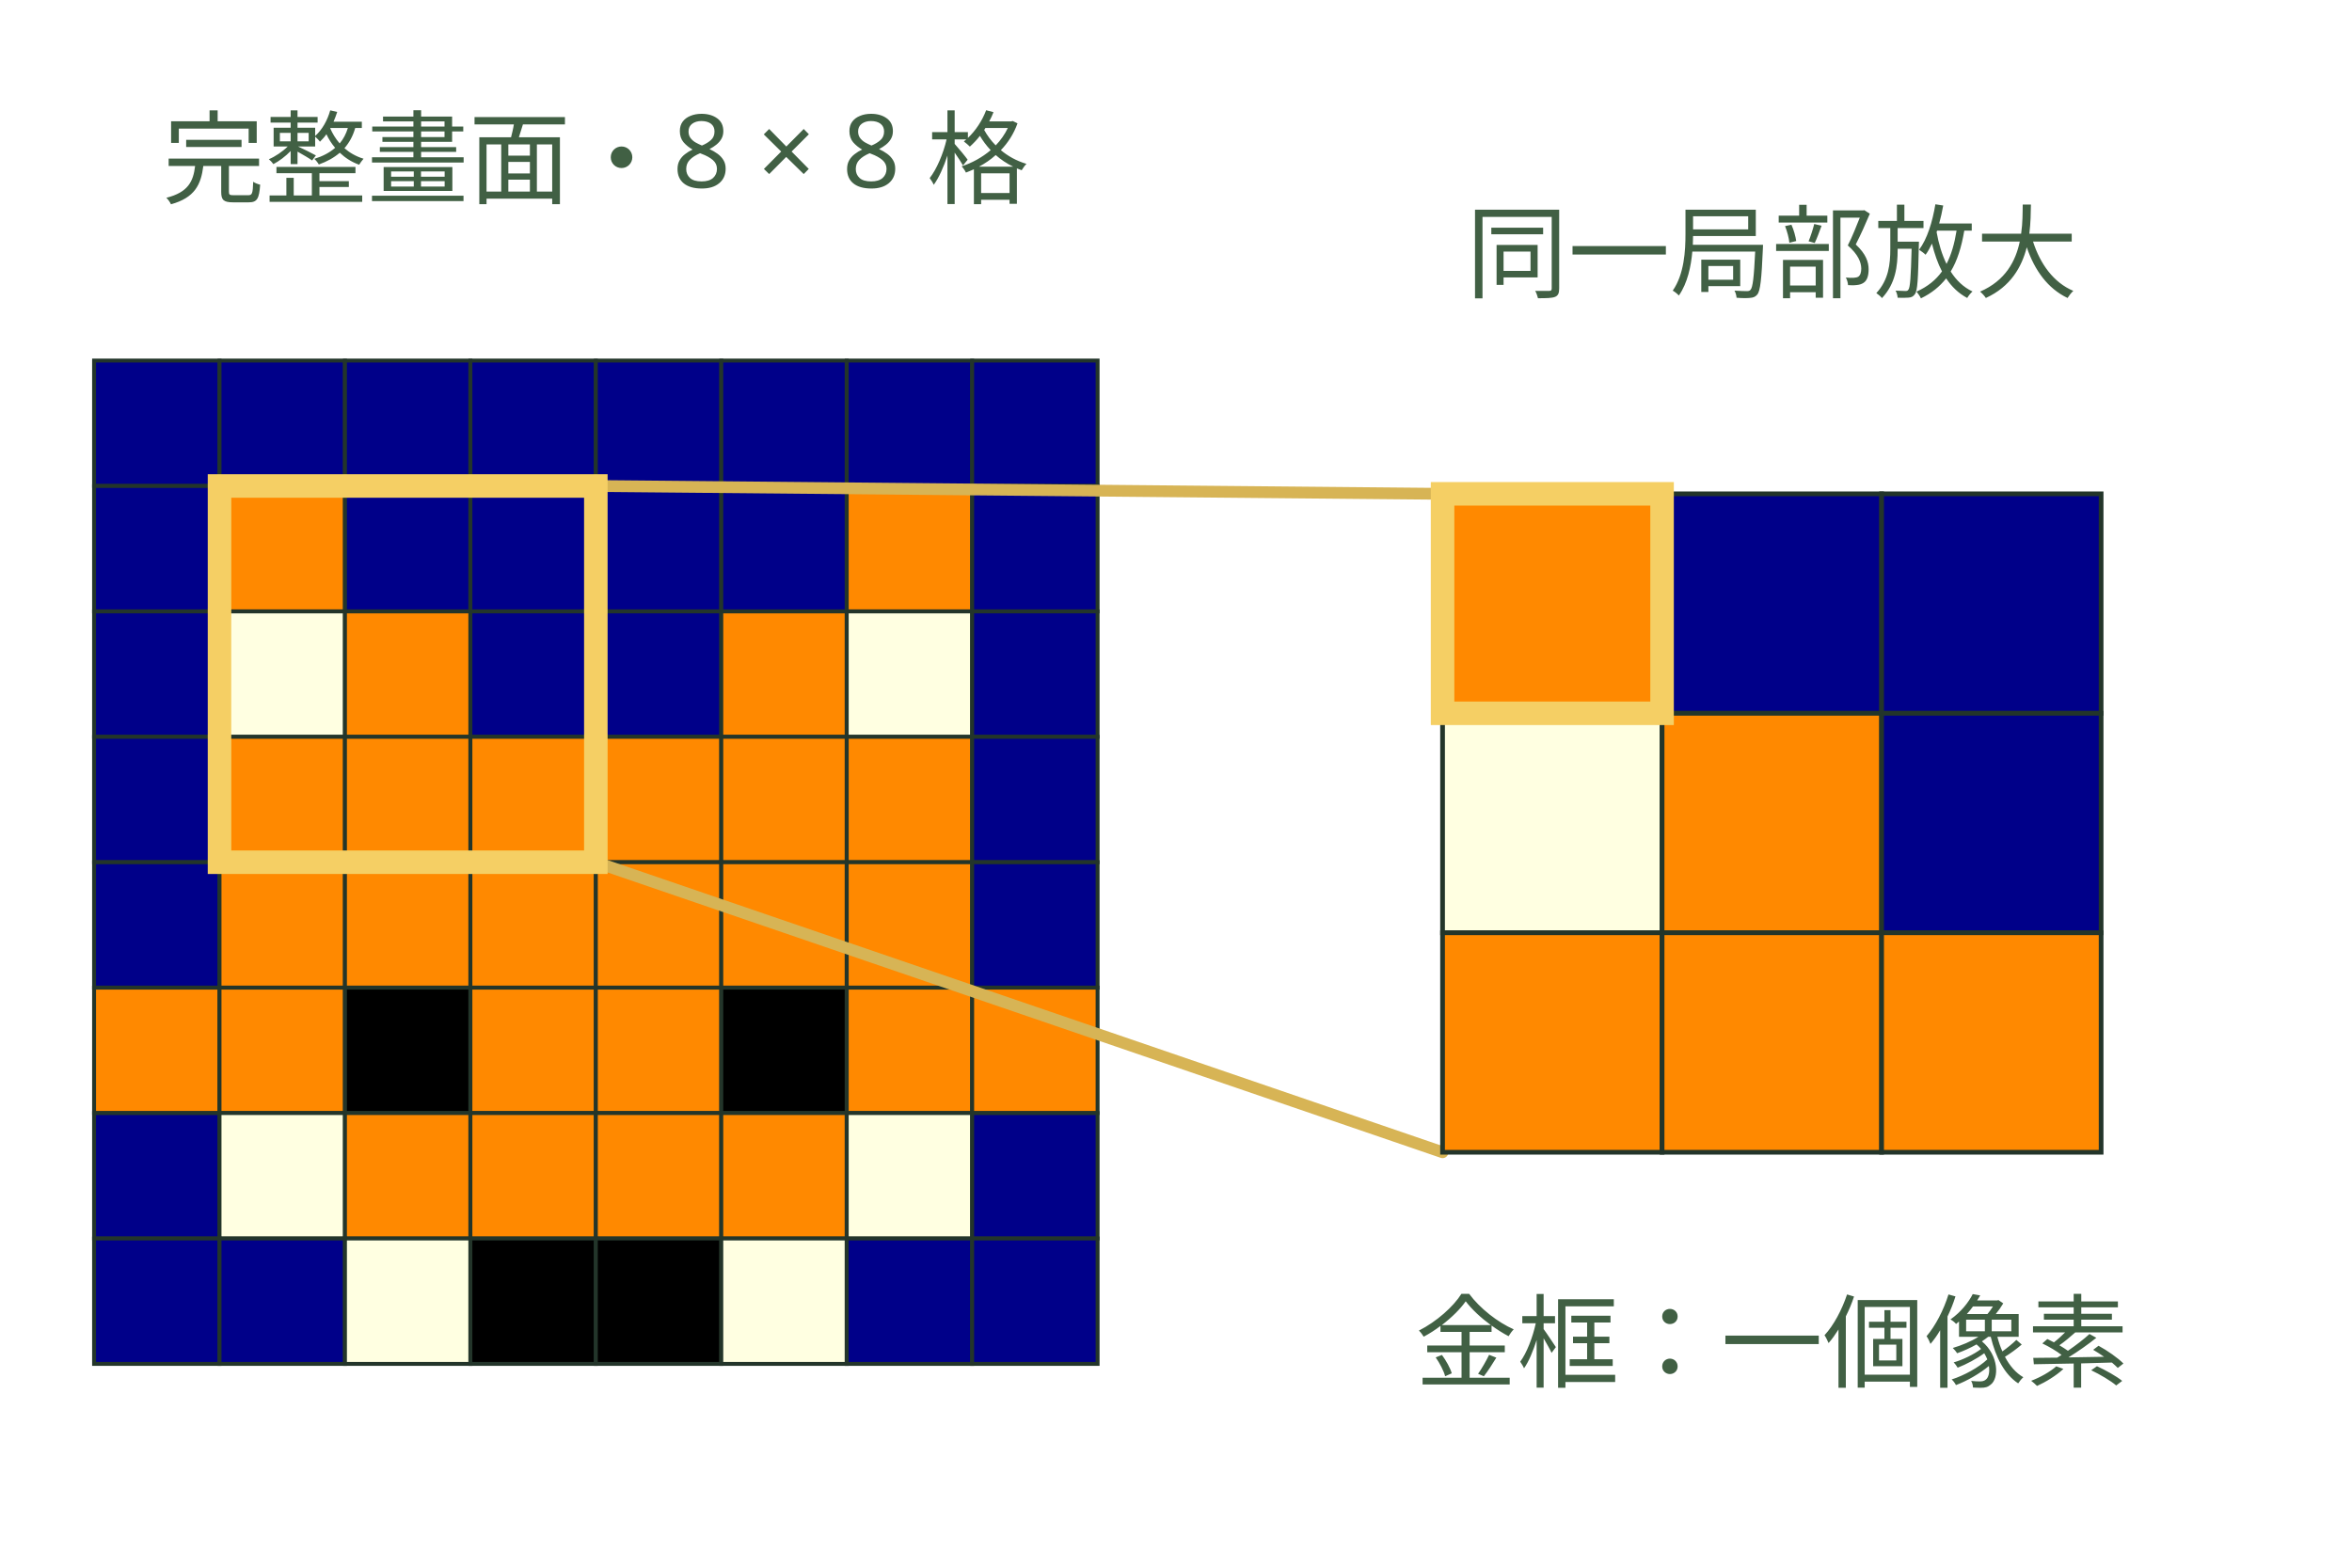
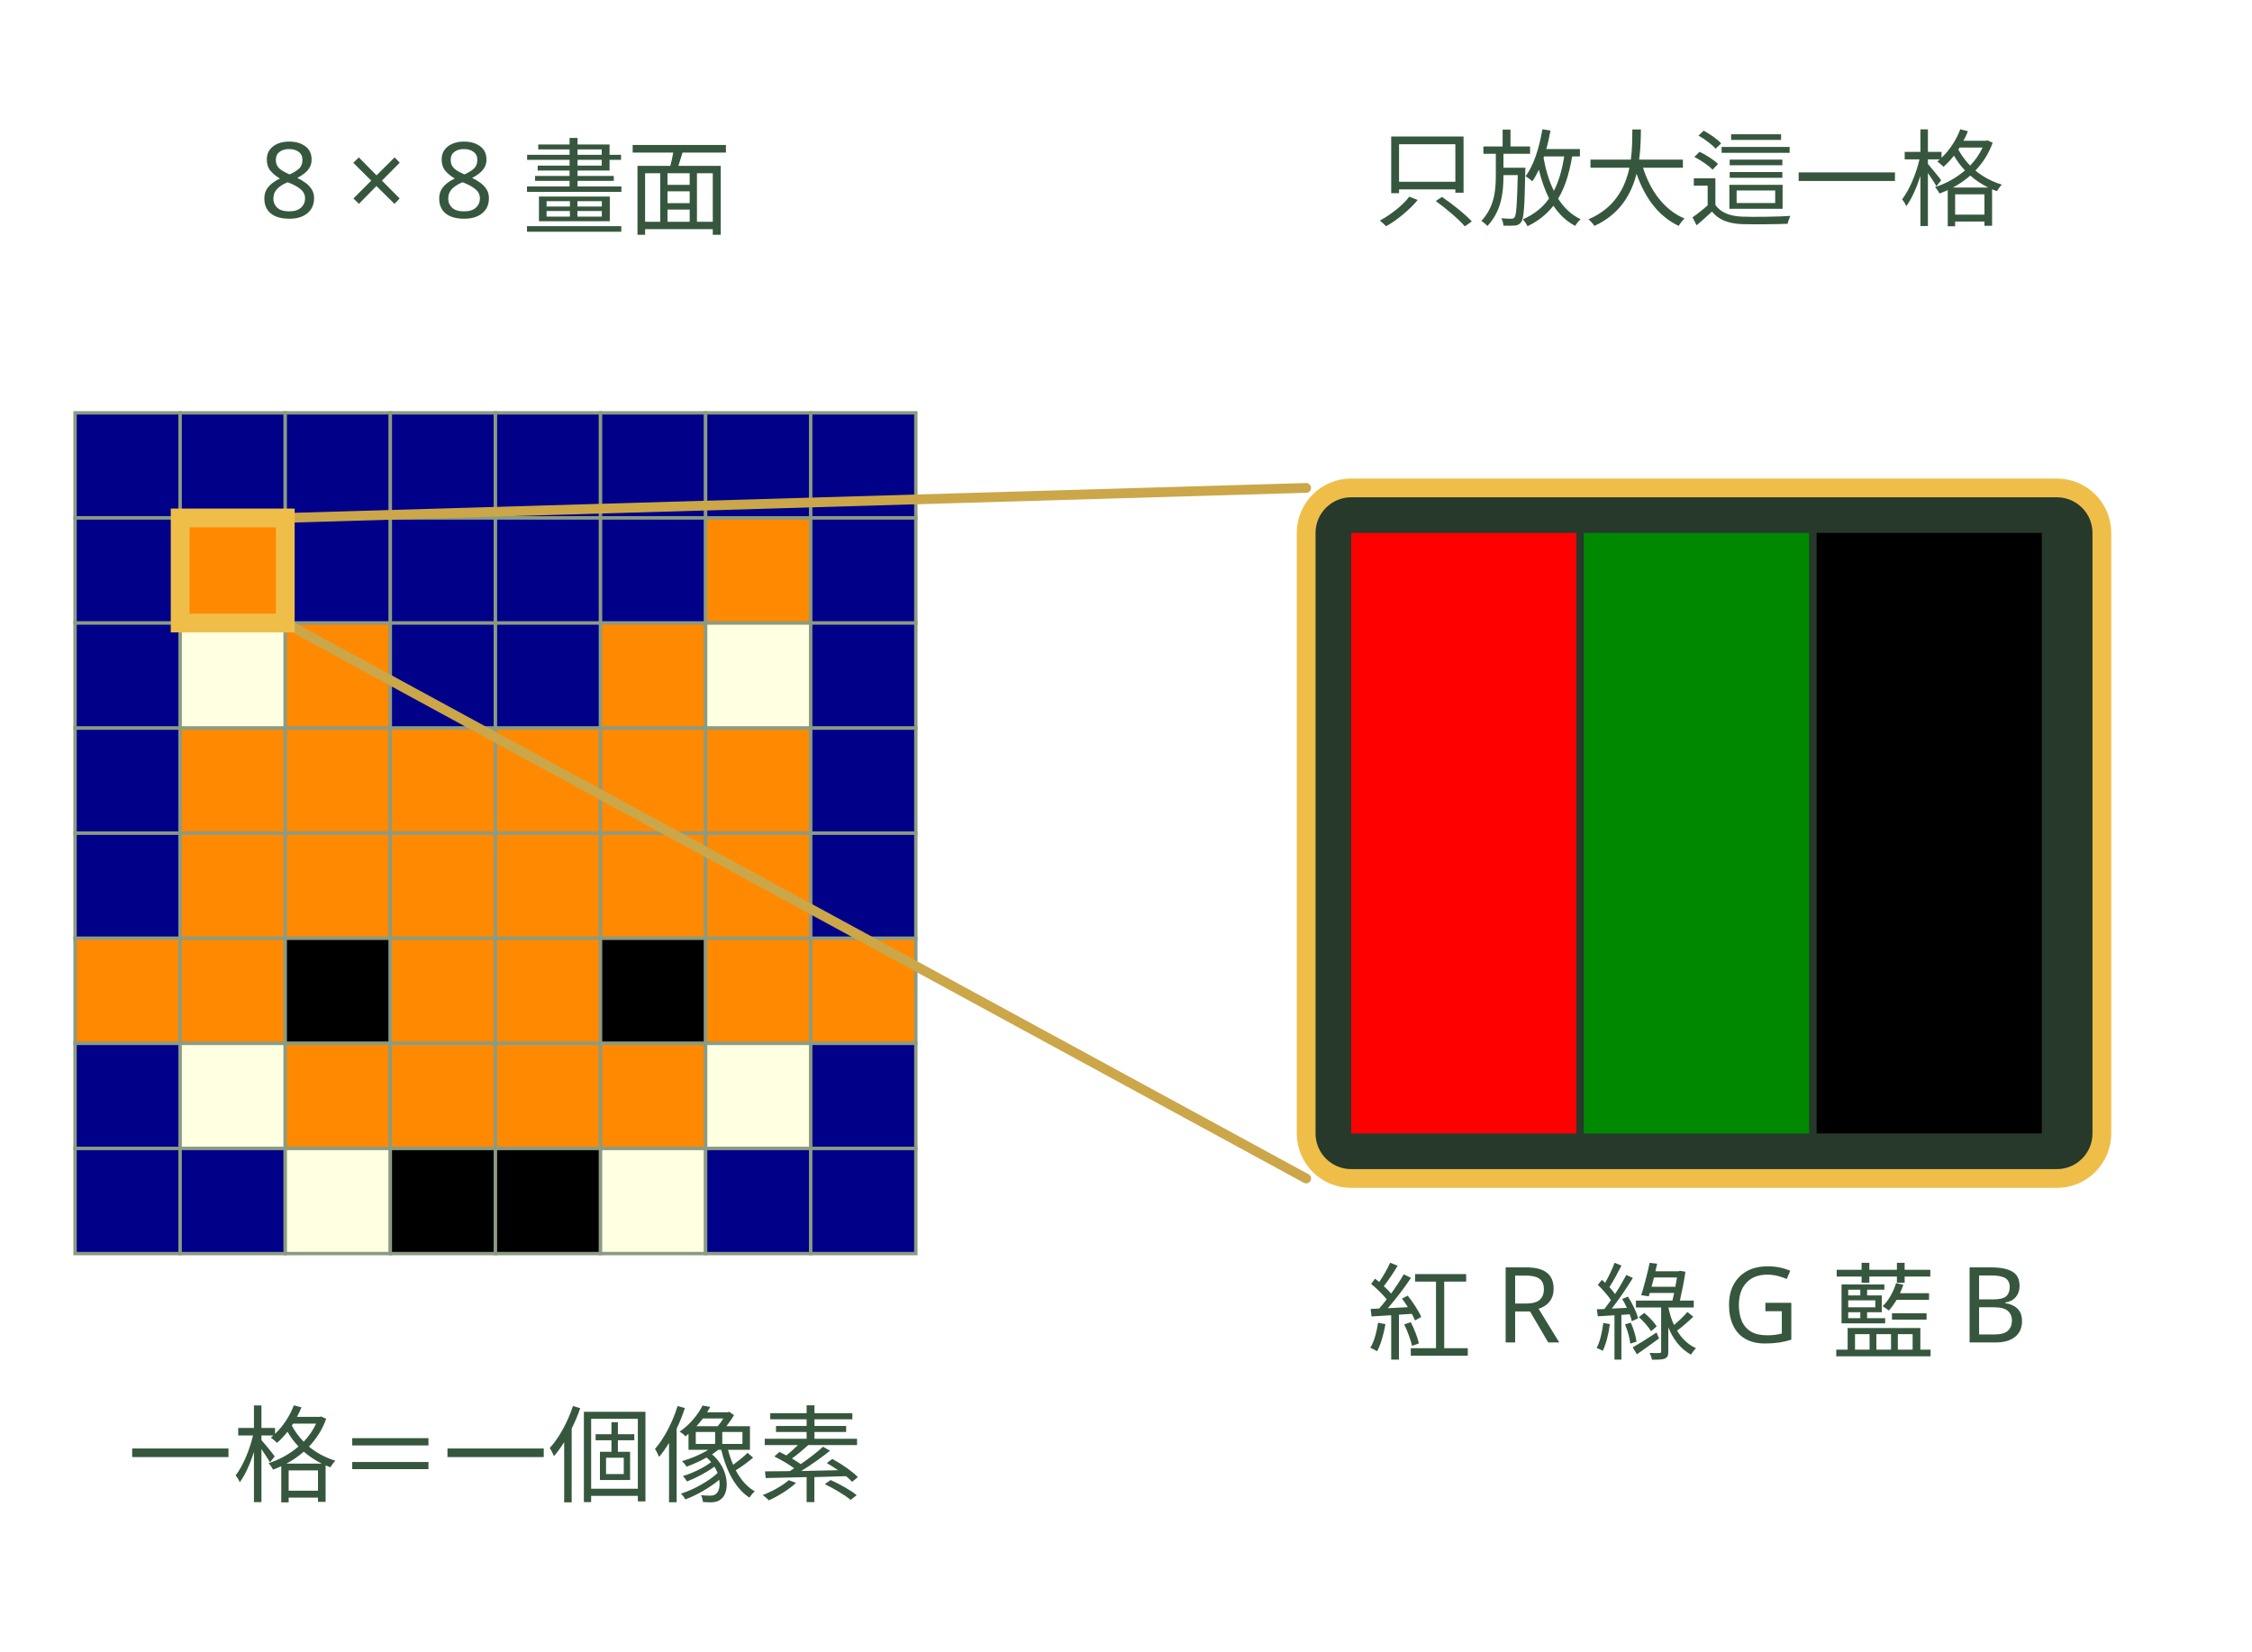
- <svg xmlns="http://www.w3.org/2000/svg" width="300" height="200" viewBox="0 0 300 200" role="img" aria-labelledby="title desc">
-   <style>text{font:13px system-ui,sans-serif;fill:#416044}path{fill:none;stroke-linecap:round;stroke-linejoin:round}</style>
-   <text x="76" y="25" text-anchor="middle">完整畫面・8 × 8 格</text>
-   <text x="226" y="37" text-anchor="middle">同一局部放大</text>
-   <rect x="12" y="46" width="16" height="16" fill="rgb(0, 0, 137)" data-pixel="0" stroke="#23352a" stroke-width=".5" />
-   <rect x="28" y="46" width="16" height="16" fill="rgb(0, 0, 137)" data-pixel="1" stroke="#23352a" stroke-width=".5" />
-   <rect x="44" y="46" width="16" height="16" fill="rgb(0, 0, 137)" data-pixel="2" stroke="#23352a" stroke-width=".5" />
-   <rect x="60" y="46" width="16" height="16" fill="rgb(0, 0, 137)" data-pixel="3" stroke="#23352a" stroke-width=".5" />
-   <rect x="76" y="46" width="16" height="16" fill="rgb(0, 0, 137)" data-pixel="4" stroke="#23352a" stroke-width=".5" />
-   <rect x="92" y="46" width="16" height="16" fill="rgb(0, 0, 137)" data-pixel="5" stroke="#23352a" stroke-width=".5" />
-   <rect x="108" y="46" width="16" height="16" fill="rgb(0, 0, 137)" data-pixel="6" stroke="#23352a" stroke-width=".5" />
-   <rect x="124" y="46" width="16" height="16" fill="rgb(0, 0, 137)" data-pixel="7" stroke="#23352a" stroke-width=".5" />
-   <rect x="12" y="62" width="16" height="16" fill="rgb(0, 0, 137)" data-pixel="8" stroke="#23352a" stroke-width=".5" />
-   <rect x="28" y="62" width="16" height="16" fill="rgb(255, 137, 0)" data-pixel="9" stroke="#23352a" stroke-width=".5" />
-   <rect x="44" y="62" width="16" height="16" fill="rgb(0, 0, 137)" data-pixel="10" stroke="#23352a" stroke-width=".5" />
-   <rect x="60" y="62" width="16" height="16" fill="rgb(0, 0, 137)" data-pixel="11" stroke="#23352a" stroke-width=".5" />
-   <rect x="76" y="62" width="16" height="16" fill="rgb(0, 0, 137)" data-pixel="12" stroke="#23352a" stroke-width=".5" />
-   <rect x="92" y="62" width="16" height="16" fill="rgb(0, 0, 137)" data-pixel="13" stroke="#23352a" stroke-width=".5" />
-   <rect x="108" y="62" width="16" height="16" fill="rgb(255, 137, 0)" data-pixel="14" stroke="#23352a" stroke-width=".5" />
-   <rect x="124" y="62" width="16" height="16" fill="rgb(0, 0, 137)" data-pixel="15" stroke="#23352a" stroke-width=".5" />
-   <rect x="12" y="78" width="16" height="16" fill="rgb(0, 0, 137)" data-pixel="16" stroke="#23352a" stroke-width=".5" />
-   <rect x="28" y="78" width="16" height="16" fill="rgb(255, 255, 225)" data-pixel="17" stroke="#23352a" stroke-width=".5" />
-   <rect x="44" y="78" width="16" height="16" fill="rgb(255, 137, 0)" data-pixel="18" stroke="#23352a" stroke-width=".5" />
-   <rect x="60" y="78" width="16" height="16" fill="rgb(0, 0, 137)" data-pixel="19" stroke="#23352a" stroke-width=".5" />
-   <rect x="76" y="78" width="16" height="16" fill="rgb(0, 0, 137)" data-pixel="20" stroke="#23352a" stroke-width=".5" />
-   <rect x="92" y="78" width="16" height="16" fill="rgb(255, 137, 0)" data-pixel="21" stroke="#23352a" stroke-width=".5" />
-   <rect x="108" y="78" width="16" height="16" fill="rgb(255, 255, 225)" data-pixel="22" stroke="#23352a" stroke-width=".5" />
-   <rect x="124" y="78" width="16" height="16" fill="rgb(0, 0, 137)" data-pixel="23" stroke="#23352a" stroke-width=".5" />
-   <rect x="12" y="94" width="16" height="16" fill="rgb(0, 0, 137)" data-pixel="24" stroke="#23352a" stroke-width=".5" />
-   <rect x="28" y="94" width="16" height="16" fill="rgb(255, 137, 0)" data-pixel="25" stroke="#23352a" stroke-width=".5" />
-   <rect x="44" y="94" width="16" height="16" fill="rgb(255, 137, 0)" data-pixel="26" stroke="#23352a" stroke-width=".5" />
-   <rect x="60" y="94" width="16" height="16" fill="rgb(255, 137, 0)" data-pixel="27" stroke="#23352a" stroke-width=".5" />
-   <rect x="76" y="94" width="16" height="16" fill="rgb(255, 137, 0)" data-pixel="28" stroke="#23352a" stroke-width=".5" />
-   <rect x="92" y="94" width="16" height="16" fill="rgb(255, 137, 0)" data-pixel="29" stroke="#23352a" stroke-width=".5" />
-   <rect x="108" y="94" width="16" height="16" fill="rgb(255, 137, 0)" data-pixel="30" stroke="#23352a" stroke-width=".5" />
-   <rect x="124" y="94" width="16" height="16" fill="rgb(0, 0, 137)" data-pixel="31" stroke="#23352a" stroke-width=".5" />
-   <rect x="12" y="110" width="16" height="16" fill="rgb(0, 0, 137)" data-pixel="32" stroke="#23352a" stroke-width=".5" />
-   <rect x="28" y="110" width="16" height="16" fill="rgb(255, 137, 0)" data-pixel="33" stroke="#23352a" stroke-width=".5" />
-   <rect x="44" y="110" width="16" height="16" fill="rgb(255, 137, 0)" data-pixel="34" stroke="#23352a" stroke-width=".5" />
-   <rect x="60" y="110" width="16" height="16" fill="rgb(255, 137, 0)" data-pixel="35" stroke="#23352a" stroke-width=".5" />
-   <rect x="76" y="110" width="16" height="16" fill="rgb(255, 137, 0)" data-pixel="36" stroke="#23352a" stroke-width=".5" />
-   <rect x="92" y="110" width="16" height="16" fill="rgb(255, 137, 0)" data-pixel="37" stroke="#23352a" stroke-width=".5" />
-   <rect x="108" y="110" width="16" height="16" fill="rgb(255, 137, 0)" data-pixel="38" stroke="#23352a" stroke-width=".5" />
-   <rect x="124" y="110" width="16" height="16" fill="rgb(0, 0, 137)" data-pixel="39" stroke="#23352a" stroke-width=".5" />
-   <rect x="12" y="126" width="16" height="16" fill="rgb(255, 137, 0)" data-pixel="40" stroke="#23352a" stroke-width=".5" />
-   <rect x="28" y="126" width="16" height="16" fill="rgb(255, 137, 0)" data-pixel="41" stroke="#23352a" stroke-width=".5" />
-   <rect x="44" y="126" width="16" height="16" fill="rgb(0, 0, 0)" data-pixel="42" stroke="#23352a" stroke-width=".5" />
-   <rect x="60" y="126" width="16" height="16" fill="rgb(255, 137, 0)" data-pixel="43" stroke="#23352a" stroke-width=".5" />
-   <rect x="76" y="126" width="16" height="16" fill="rgb(255, 137, 0)" data-pixel="44" stroke="#23352a" stroke-width=".5" />
-   <rect x="92" y="126" width="16" height="16" fill="rgb(0, 0, 0)" data-pixel="45" stroke="#23352a" stroke-width=".5" />
-   <rect x="108" y="126" width="16" height="16" fill="rgb(255, 137, 0)" data-pixel="46" stroke="#23352a" stroke-width=".5" />
-   <rect x="124" y="126" width="16" height="16" fill="rgb(255, 137, 0)" data-pixel="47" stroke="#23352a" stroke-width=".5" />
-   <rect x="12" y="142" width="16" height="16" fill="rgb(0, 0, 137)" data-pixel="48" stroke="#23352a" stroke-width=".5" />
-   <rect x="28" y="142" width="16" height="16" fill="rgb(255, 255, 225)" data-pixel="49" stroke="#23352a" stroke-width=".5" />
-   <rect x="44" y="142" width="16" height="16" fill="rgb(255, 137, 0)" data-pixel="50" stroke="#23352a" stroke-width=".5" />
-   <rect x="60" y="142" width="16" height="16" fill="rgb(255, 137, 0)" data-pixel="51" stroke="#23352a" stroke-width=".5" />
-   <rect x="76" y="142" width="16" height="16" fill="rgb(255, 137, 0)" data-pixel="52" stroke="#23352a" stroke-width=".5" />
-   <rect x="92" y="142" width="16" height="16" fill="rgb(255, 137, 0)" data-pixel="53" stroke="#23352a" stroke-width=".5" />
-   <rect x="108" y="142" width="16" height="16" fill="rgb(255, 255, 225)" data-pixel="54" stroke="#23352a" stroke-width=".5" />
-   <rect x="124" y="142" width="16" height="16" fill="rgb(0, 0, 137)" data-pixel="55" stroke="#23352a" stroke-width=".5" />
-   <rect x="12" y="158" width="16" height="16" fill="rgb(0, 0, 137)" data-pixel="56" stroke="#23352a" stroke-width=".5" />
-   <rect x="28" y="158" width="16" height="16" fill="rgb(0, 0, 137)" data-pixel="57" stroke="#23352a" stroke-width=".5" />
-   <rect x="44" y="158" width="16" height="16" fill="rgb(255, 255, 225)" data-pixel="58" stroke="#23352a" stroke-width=".5" />
-   <rect x="60" y="158" width="16" height="16" fill="rgb(0, 0, 0)" data-pixel="59" stroke="#23352a" stroke-width=".5" />
-   <rect x="76" y="158" width="16" height="16" fill="rgb(0, 0, 0)" data-pixel="60" stroke="#23352a" stroke-width=".5" />
-   <rect x="92" y="158" width="16" height="16" fill="rgb(255, 255, 225)" data-pixel="61" stroke="#23352a" stroke-width=".5" />
-   <rect x="108" y="158" width="16" height="16" fill="rgb(0, 0, 137)" data-pixel="62" stroke="#23352a" stroke-width=".5" />
-   <rect x="124" y="158" width="16" height="16" fill="rgb(0, 0, 137)" data-pixel="63" stroke="#23352a" stroke-width=".5" />
-   <path d="M76 62 L184 63 M76 110 L184 147" stroke="#d7b455" stroke-width="1.5" />
-   <rect x="184" y="63" width="28" height="28" fill="rgb(255, 137, 0)" data-zoom-pixel="9" stroke="#23352a" stroke-width=".6" />
-   <rect x="212" y="63" width="28" height="28" fill="rgb(0, 0, 137)" data-zoom-pixel="10" stroke="#23352a" stroke-width=".6" />
-   <rect x="240" y="63" width="28" height="28" fill="rgb(0, 0, 137)" data-zoom-pixel="11" stroke="#23352a" stroke-width=".6" />
-   <rect x="184" y="91" width="28" height="28" fill="rgb(255, 255, 225)" data-zoom-pixel="17" stroke="#23352a" stroke-width=".6" />
-   <rect x="212" y="91" width="28" height="28" fill="rgb(255, 137, 0)" data-zoom-pixel="18" stroke="#23352a" stroke-width=".6" />
-   <rect x="240" y="91" width="28" height="28" fill="rgb(0, 0, 137)" data-zoom-pixel="19" stroke="#23352a" stroke-width=".6" />
-   <rect x="184" y="119" width="28" height="28" fill="rgb(255, 137, 0)" data-zoom-pixel="25" stroke="#23352a" stroke-width=".6" />
-   <rect x="212" y="119" width="28" height="28" fill="rgb(255, 137, 0)" data-zoom-pixel="26" stroke="#23352a" stroke-width=".6" />
-   <rect x="240" y="119" width="28" height="28" fill="rgb(255, 137, 0)" data-zoom-pixel="27" stroke="#23352a" stroke-width=".6" />
-   <rect x="28" y="62" width="48" height="48" fill="none" stroke="#f5cf64" stroke-width="3" />
-   <rect x="184" y="63" width="28" height="28" fill="none" stroke="#f5cf64" stroke-width="3" />
-   <text x="226" y="176" text-anchor="middle">金框：一個像素</text>
+ <svg xmlns="http://www.w3.org/2000/svg" width="300" height="220" viewBox="0 0 300 220" role="img" aria-labelledby="title desc">
+   <style>text{font:14px system-ui,sans-serif;fill:#36573e}path{fill:none;stroke-linecap:round;stroke-linejoin:round}.small{font-size:12px}.em{font-weight:700}</style>
+   <text x="66" y="29" text-anchor="middle">8 × 8 畫面</text>
+   <text x="225" y="29" text-anchor="middle">只放大這一格</text>
+   <rect x="10" y="55" width="14" height="14" fill="rgb(0, 0, 137)" data-pixel="0" data-filled="true" stroke="#8b9b83" stroke-width=".45" />
+   <rect x="24" y="55" width="14" height="14" fill="rgb(0, 0, 137)" data-pixel="1" data-filled="true" stroke="#8b9b83" stroke-width=".45" />
+   <rect x="38" y="55" width="14" height="14" fill="rgb(0, 0, 137)" data-pixel="2" data-filled="true" stroke="#8b9b83" stroke-width=".45" />
+   <rect x="52" y="55" width="14" height="14" fill="rgb(0, 0, 137)" data-pixel="3" data-filled="true" stroke="#8b9b83" stroke-width=".45" />
+   <rect x="66" y="55" width="14" height="14" fill="rgb(0, 0, 137)" data-pixel="4" data-filled="true" stroke="#8b9b83" stroke-width=".45" />
+   <rect x="80" y="55" width="14" height="14" fill="rgb(0, 0, 137)" data-pixel="5" data-filled="true" stroke="#8b9b83" stroke-width=".45" />
+   <rect x="94" y="55" width="14" height="14" fill="rgb(0, 0, 137)" data-pixel="6" data-filled="true" stroke="#8b9b83" stroke-width=".45" />
+   <rect x="108" y="55" width="14" height="14" fill="rgb(0, 0, 137)" data-pixel="7" data-filled="true" stroke="#8b9b83" stroke-width=".45" />
+   <rect x="10" y="69" width="14" height="14" fill="rgb(0, 0, 137)" data-pixel="8" data-filled="true" stroke="#8b9b83" stroke-width=".45" />
+   <rect x="24" y="69" width="14" height="14" fill="rgb(255, 137, 0)" data-pixel="9" data-filled="true" stroke="#8b9b83" stroke-width=".45" />
+   <rect x="38" y="69" width="14" height="14" fill="rgb(0, 0, 137)" data-pixel="10" data-filled="true" stroke="#8b9b83" stroke-width=".45" />
+   <rect x="52" y="69" width="14" height="14" fill="rgb(0, 0, 137)" data-pixel="11" data-filled="true" stroke="#8b9b83" stroke-width=".45" />
+   <rect x="66" y="69" width="14" height="14" fill="rgb(0, 0, 137)" data-pixel="12" data-filled="true" stroke="#8b9b83" stroke-width=".45" />
+   <rect x="80" y="69" width="14" height="14" fill="rgb(0, 0, 137)" data-pixel="13" data-filled="true" stroke="#8b9b83" stroke-width=".45" />
+   <rect x="94" y="69" width="14" height="14" fill="rgb(255, 137, 0)" data-pixel="14" data-filled="true" stroke="#8b9b83" stroke-width=".45" />
+   <rect x="108" y="69" width="14" height="14" fill="rgb(0, 0, 137)" data-pixel="15" data-filled="true" stroke="#8b9b83" stroke-width=".45" />
+   <rect x="10" y="83" width="14" height="14" fill="rgb(0, 0, 137)" data-pixel="16" data-filled="true" stroke="#8b9b83" stroke-width=".45" />
+   <rect x="24" y="83" width="14" height="14" fill="rgb(255, 255, 225)" data-pixel="17" data-filled="true" stroke="#8b9b83" stroke-width=".45" />
+   <rect x="38" y="83" width="14" height="14" fill="rgb(255, 137, 0)" data-pixel="18" data-filled="true" stroke="#8b9b83" stroke-width=".45" />
+   <rect x="52" y="83" width="14" height="14" fill="rgb(0, 0, 137)" data-pixel="19" data-filled="true" stroke="#8b9b83" stroke-width=".45" />
+   <rect x="66" y="83" width="14" height="14" fill="rgb(0, 0, 137)" data-pixel="20" data-filled="true" stroke="#8b9b83" stroke-width=".45" />
+   <rect x="80" y="83" width="14" height="14" fill="rgb(255, 137, 0)" data-pixel="21" data-filled="true" stroke="#8b9b83" stroke-width=".45" />
+   <rect x="94" y="83" width="14" height="14" fill="rgb(255, 255, 225)" data-pixel="22" data-filled="true" stroke="#8b9b83" stroke-width=".45" />
+   <rect x="108" y="83" width="14" height="14" fill="rgb(0, 0, 137)" data-pixel="23" data-filled="true" stroke="#8b9b83" stroke-width=".45" />
+   <rect x="10" y="97" width="14" height="14" fill="rgb(0, 0, 137)" data-pixel="24" data-filled="true" stroke="#8b9b83" stroke-width=".45" />
+   <rect x="24" y="97" width="14" height="14" fill="rgb(255, 137, 0)" data-pixel="25" data-filled="true" stroke="#8b9b83" stroke-width=".45" />
+   <rect x="38" y="97" width="14" height="14" fill="rgb(255, 137, 0)" data-pixel="26" data-filled="true" stroke="#8b9b83" stroke-width=".45" />
+   <rect x="52" y="97" width="14" height="14" fill="rgb(255, 137, 0)" data-pixel="27" data-filled="true" stroke="#8b9b83" stroke-width=".45" />
+   <rect x="66" y="97" width="14" height="14" fill="rgb(255, 137, 0)" data-pixel="28" data-filled="true" stroke="#8b9b83" stroke-width=".45" />
+   <rect x="80" y="97" width="14" height="14" fill="rgb(255, 137, 0)" data-pixel="29" data-filled="true" stroke="#8b9b83" stroke-width=".45" />
+   <rect x="94" y="97" width="14" height="14" fill="rgb(255, 137, 0)" data-pixel="30" data-filled="true" stroke="#8b9b83" stroke-width=".45" />
+   <rect x="108" y="97" width="14" height="14" fill="rgb(0, 0, 137)" data-pixel="31" data-filled="true" stroke="#8b9b83" stroke-width=".45" />
+   <rect x="10" y="111" width="14" height="14" fill="rgb(0, 0, 137)" data-pixel="32" data-filled="true" stroke="#8b9b83" stroke-width=".45" />
+   <rect x="24" y="111" width="14" height="14" fill="rgb(255, 137, 0)" data-pixel="33" data-filled="true" stroke="#8b9b83" stroke-width=".45" />
+   <rect x="38" y="111" width="14" height="14" fill="rgb(255, 137, 0)" data-pixel="34" data-filled="true" stroke="#8b9b83" stroke-width=".45" />
+   <rect x="52" y="111" width="14" height="14" fill="rgb(255, 137, 0)" data-pixel="35" data-filled="true" stroke="#8b9b83" stroke-width=".45" />
+   <rect x="66" y="111" width="14" height="14" fill="rgb(255, 137, 0)" data-pixel="36" data-filled="true" stroke="#8b9b83" stroke-width=".45" />
+   <rect x="80" y="111" width="14" height="14" fill="rgb(255, 137, 0)" data-pixel="37" data-filled="true" stroke="#8b9b83" stroke-width=".45" />
+   <rect x="94" y="111" width="14" height="14" fill="rgb(255, 137, 0)" data-pixel="38" data-filled="true" stroke="#8b9b83" stroke-width=".45" />
+   <rect x="108" y="111" width="14" height="14" fill="rgb(0, 0, 137)" data-pixel="39" data-filled="true" stroke="#8b9b83" stroke-width=".45" />
+   <rect x="10" y="125" width="14" height="14" fill="rgb(255, 137, 0)" data-pixel="40" data-filled="true" stroke="#8b9b83" stroke-width=".45" />
+   <rect x="24" y="125" width="14" height="14" fill="rgb(255, 137, 0)" data-pixel="41" data-filled="true" stroke="#8b9b83" stroke-width=".45" />
+   <rect x="38" y="125" width="14" height="14" fill="rgb(0, 0, 0)" data-pixel="42" data-filled="true" stroke="#8b9b83" stroke-width=".45" />
+   <rect x="52" y="125" width="14" height="14" fill="rgb(255, 137, 0)" data-pixel="43" data-filled="true" stroke="#8b9b83" stroke-width=".45" />
+   <rect x="66" y="125" width="14" height="14" fill="rgb(255, 137, 0)" data-pixel="44" data-filled="true" stroke="#8b9b83" stroke-width=".45" />
+   <rect x="80" y="125" width="14" height="14" fill="rgb(0, 0, 0)" data-pixel="45" data-filled="true" stroke="#8b9b83" stroke-width=".45" />
+   <rect x="94" y="125" width="14" height="14" fill="rgb(255, 137, 0)" data-pixel="46" data-filled="true" stroke="#8b9b83" stroke-width=".45" />
+   <rect x="108" y="125" width="14" height="14" fill="rgb(255, 137, 0)" data-pixel="47" data-filled="true" stroke="#8b9b83" stroke-width=".45" />
+   <rect x="10" y="139" width="14" height="14" fill="rgb(0, 0, 137)" data-pixel="48" data-filled="true" stroke="#8b9b83" stroke-width=".45" />
+   <rect x="24" y="139" width="14" height="14" fill="rgb(255, 255, 225)" data-pixel="49" data-filled="true" stroke="#8b9b83" stroke-width=".45" />
+   <rect x="38" y="139" width="14" height="14" fill="rgb(255, 137, 0)" data-pixel="50" data-filled="true" stroke="#8b9b83" stroke-width=".45" />
+   <rect x="52" y="139" width="14" height="14" fill="rgb(255, 137, 0)" data-pixel="51" data-filled="true" stroke="#8b9b83" stroke-width=".45" />
+   <rect x="66" y="139" width="14" height="14" fill="rgb(255, 137, 0)" data-pixel="52" data-filled="true" stroke="#8b9b83" stroke-width=".45" />
+   <rect x="80" y="139" width="14" height="14" fill="rgb(255, 137, 0)" data-pixel="53" data-filled="true" stroke="#8b9b83" stroke-width=".45" />
+   <rect x="94" y="139" width="14" height="14" fill="rgb(255, 255, 225)" data-pixel="54" data-filled="true" stroke="#8b9b83" stroke-width=".45" />
+   <rect x="108" y="139" width="14" height="14" fill="rgb(0, 0, 137)" data-pixel="55" data-filled="true" stroke="#8b9b83" stroke-width=".45" />
+   <rect x="10" y="153" width="14" height="14" fill="rgb(0, 0, 137)" data-pixel="56" data-filled="true" stroke="#8b9b83" stroke-width=".45" />
+   <rect x="24" y="153" width="14" height="14" fill="rgb(0, 0, 137)" data-pixel="57" data-filled="true" stroke="#8b9b83" stroke-width=".45" />
+   <rect x="38" y="153" width="14" height="14" fill="rgb(255, 255, 225)" data-pixel="58" data-filled="true" stroke="#8b9b83" stroke-width=".45" />
+   <rect x="52" y="153" width="14" height="14" fill="rgb(0, 0, 0)" data-pixel="59" data-filled="true" stroke="#8b9b83" stroke-width=".45" />
+   <rect x="66" y="153" width="14" height="14" fill="rgb(0, 0, 0)" data-pixel="60" data-filled="true" stroke="#8b9b83" stroke-width=".45" />
+   <rect x="80" y="153" width="14" height="14" fill="rgb(255, 255, 225)" data-pixel="61" data-filled="true" stroke="#8b9b83" stroke-width=".45" />
+   <rect x="94" y="153" width="14" height="14" fill="rgb(0, 0, 137)" data-pixel="62" data-filled="true" stroke="#8b9b83" stroke-width=".45" />
+   <rect x="108" y="153" width="14" height="14" fill="rgb(0, 0, 137)" data-pixel="63" data-filled="true" stroke="#8b9b83" stroke-width=".45" />
+   <path d="M38 69 L174 65 M38 83 L174 157" stroke="#cba749" stroke-width="1.3" />
+   <rect x="24" y="69" width="14" height="14" fill="none" stroke="#efbe49" stroke-width="2.5" data-focus="9" />
+   <rect x="174" y="65" width="106" height="92" fill="#26392b" rx="6" />
+   <rect x="180" y="71" width="30" height="80" fill="rgb(255, 0, 0)" data-subpixel="0" />
+   <rect x="211" y="71" width="30" height="80" fill="rgb(0, 137, 0)" data-subpixel="1" />
+   <rect x="242" y="71" width="30" height="80" fill="rgb(0, 0, 0)" data-subpixel="2" />
+   <rect x="174" y="65" width="106" height="92" fill="none" stroke="#efbe49" stroke-width="2.5" rx="6" data-expanded-pixel="9" />
+   <text x="195" y="180" text-anchor="middle">紅 R</text>
+   <text x="226" y="180" text-anchor="middle">綠 G</text>
+   <text x="257" y="180" text-anchor="middle">藍 B</text>
+   <text x="66" y="199" text-anchor="middle">一格＝一個像素</text>
</svg>
